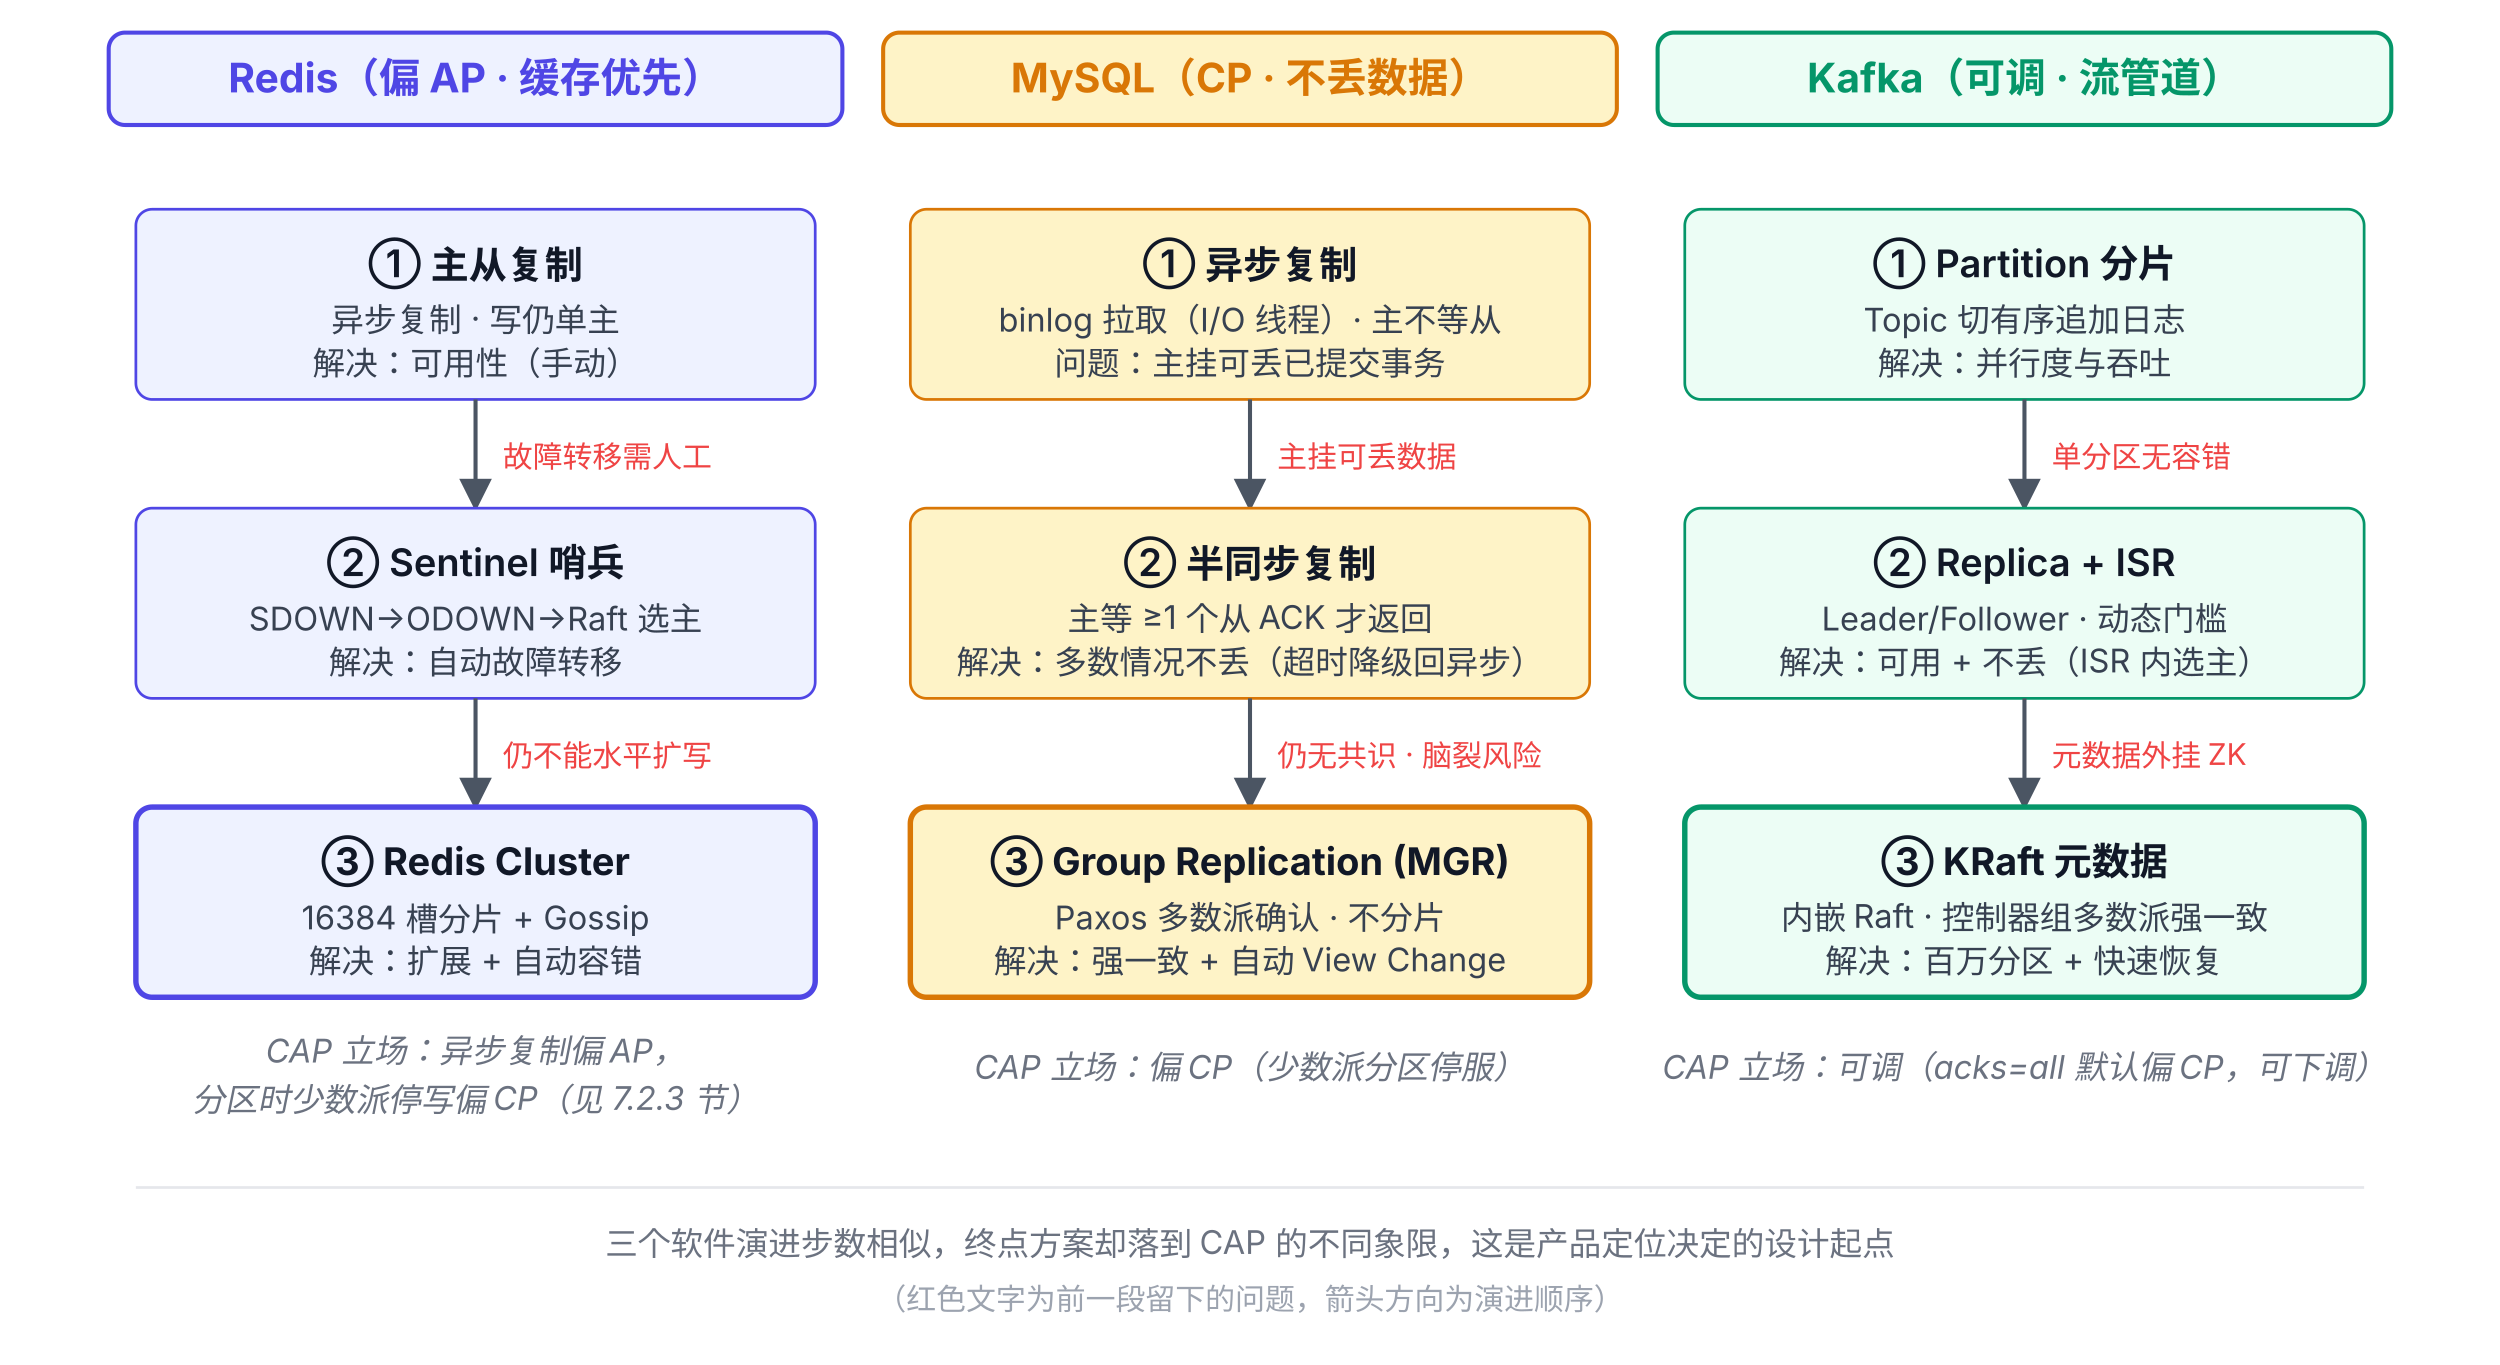
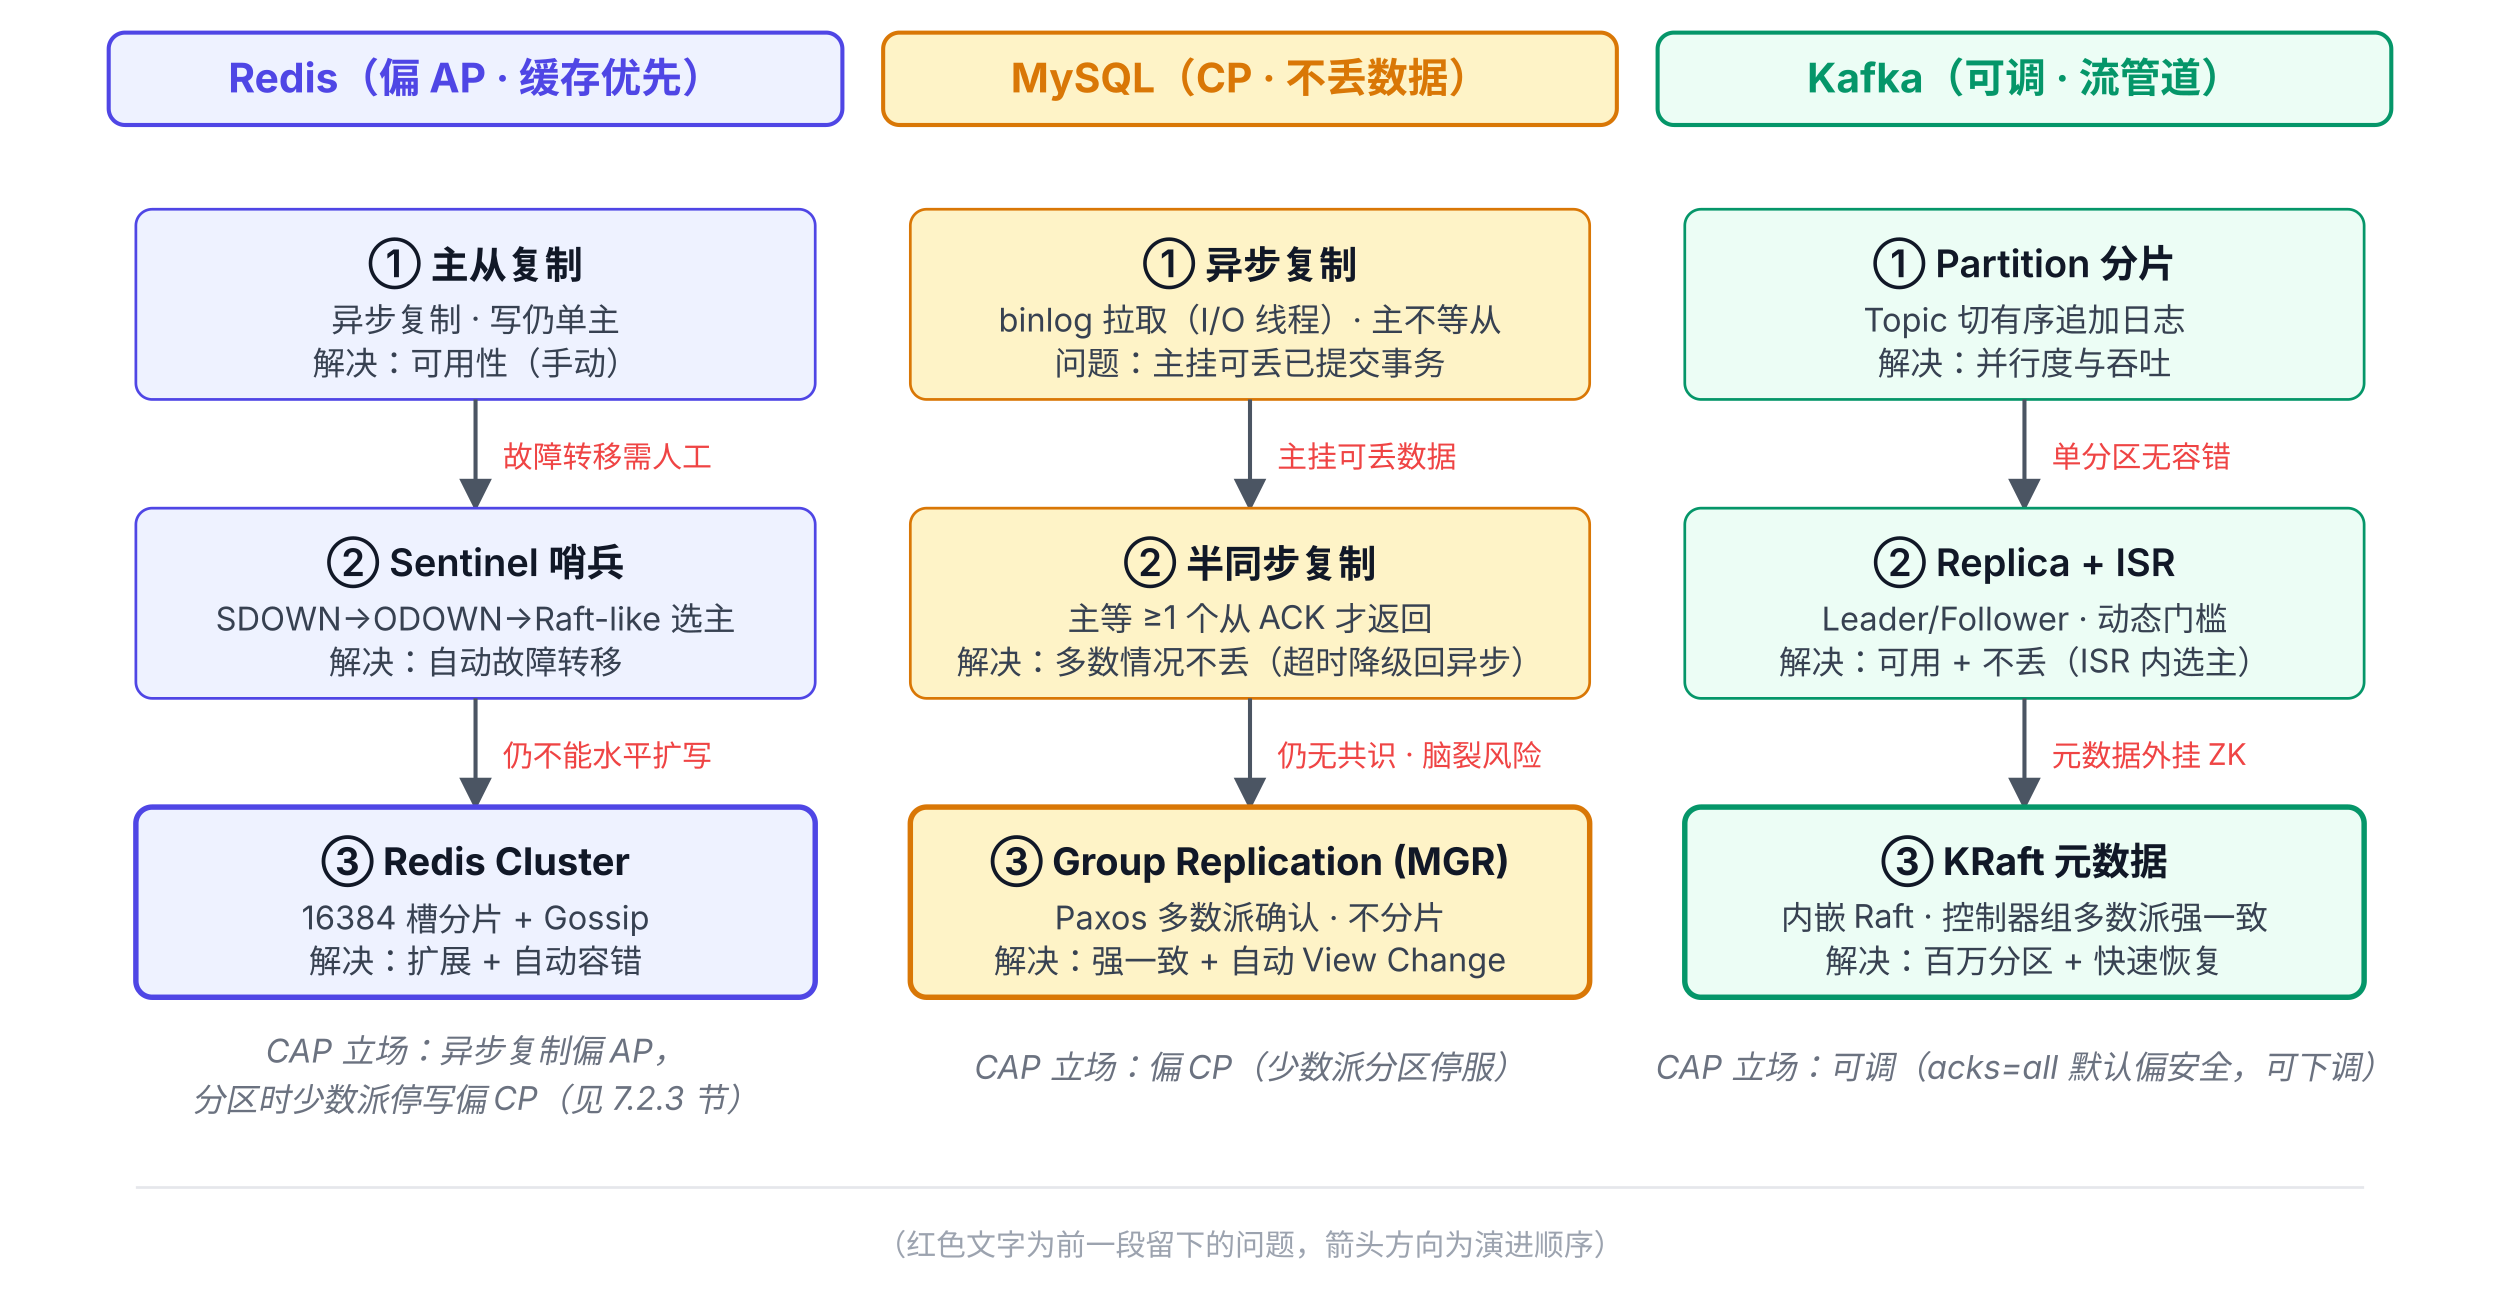
- <svg xmlns="http://www.w3.org/2000/svg" viewBox="0 58 920 502" font-family="system-ui, -apple-system, 'PingFang SC', 'Microsoft YaHei', sans-serif">
+ <svg xmlns="http://www.w3.org/2000/svg" viewBox="0 58 920 474" font-family="system-ui, -apple-system, 'PingFang SC', 'Microsoft YaHei', sans-serif">
  <defs>
    <marker id="arrow-gray" viewBox="0 0 10 10" refX="9" refY="5" markerWidth="8" markerHeight="8" orient="auto-start-reverse">
      <path d="M0,0 L10,5 L0,10 z" fill="#4B5563" />
    </marker>
  </defs>
  <rect x="40" y="70" width="270" height="34" rx="6" fill="#EEF2FF" stroke="#4F46E5" stroke-width="1.5" />
  <text x="175" y="92" text-anchor="middle" font-size="15" font-weight="700" fill="#4F46E5">Redis（偏 AP · 缓存优先）</text>
  <rect x="325" y="70" width="270" height="34" rx="6" fill="#FEF3C7" stroke="#D97706" stroke-width="1.5" />
  <text x="460" y="92" text-anchor="middle" font-size="15" font-weight="700" fill="#D97706">MySQL（CP · 不丢数据）</text>
  <rect x="610" y="70" width="270" height="34" rx="6" fill="#ECFDF5" stroke="#059669" stroke-width="1.5" />
  <text x="745" y="92" text-anchor="middle" font-size="15" font-weight="700" fill="#059669">Kafka（可调 · 流管道）</text>
  <rect x="50" y="135" width="250" height="70" rx="6" fill="#EEF2FF" stroke="#4F46E5" />
  <text x="175" y="160" text-anchor="middle" font-size="14" font-weight="600" fill="#111827">① 主从复制</text>
  <text x="175" y="180" text-anchor="middle" font-size="12" fill="#374151">异步复制 · 写仍单主</text>
  <text x="175" y="196" text-anchor="middle" font-size="12" fill="#374151">解决：可用性（手动）</text>
  <line x1="175" y1="205" x2="175" y2="245" stroke="#4B5563" stroke-width="1.5" marker-end="url(#arrow-gray)" />
  <text x="185" y="230" font-size="11" fill="#EF4444">故障转移需人工</text>
  <rect x="50" y="245" width="250" height="70" rx="6" fill="#EEF2FF" stroke="#4F46E5" />
  <text x="175" y="270" text-anchor="middle" font-size="14" font-weight="600" fill="#111827">② Sentinel 哨兵</text>
-   <text x="175" y="290" text-anchor="middle" font-size="12" fill="#374151">SDOWN→ODOWN→Raft 选主</text>
+   <text x="175" y="290" text-anchor="middle" font-size="12" fill="#374151">SDOWN→ODOWN→Raft-like 选主</text>
  <text x="175" y="306" text-anchor="middle" font-size="12" fill="#374151">解决：自动故障转移</text>
  <line x1="175" y1="315" x2="175" y2="355" stroke="#4B5563" stroke-width="1.5" marker-end="url(#arrow-gray)" />
  <text x="185" y="340" font-size="11" fill="#EF4444">仍不能水平扩写</text>
  <rect x="50" y="355" width="250" height="70" rx="6" fill="#EEF2FF" stroke="#4F46E5" stroke-width="2" />
  <text x="175" y="380" text-anchor="middle" font-size="14" font-weight="700" fill="#111827">③ Redis Cluster</text>
  <text x="175" y="400" text-anchor="middle" font-size="12" fill="#374151">16384 槽分片 + Gossip</text>
  <text x="175" y="416" text-anchor="middle" font-size="12" fill="#374151">解决：扩展 + 自动容错</text>
  <text x="175" y="449" text-anchor="middle" font-size="12" font-style="italic" fill="#6B7280">CAP 立场：异步复制偏 AP，</text>
  <text x="175" y="467" text-anchor="middle" font-size="12" font-style="italic" fill="#6B7280">分区时少数派停写偏 CP（见 7.2.3 节）</text>
  <rect x="335" y="135" width="250" height="70" rx="6" fill="#FEF3C7" stroke="#D97706" />
  <text x="460" y="160" text-anchor="middle" font-size="14" font-weight="600" fill="#111827">① 异步复制</text>
  <text x="460" y="180" text-anchor="middle" font-size="12" fill="#374151">binlog 拉取（I/O 线程）· 主不等从</text>
  <text x="460" y="196" text-anchor="middle" font-size="12" fill="#374151">问题：主挂可丢已提交事务</text>
  <line x1="460" y1="205" x2="460" y2="245" stroke="#4B5563" stroke-width="1.5" marker-end="url(#arrow-gray)" />
  <text x="470" y="230" font-size="11" fill="#EF4444">主挂可丢数据</text>
  <rect x="335" y="245" width="250" height="70" rx="6" fill="#FEF3C7" stroke="#D97706" />
  <text x="460" y="270" text-anchor="middle" font-size="14" font-weight="600" fill="#111827">② 半同步复制</text>
  <text x="460" y="290" text-anchor="middle" font-size="12" fill="#374151">主等 ≥1 个从 ACK 才返回</text>
  <text x="460" y="306" text-anchor="middle" font-size="12" fill="#374151">解决：多数情况不丢（超时降级回异步）</text>
  <line x1="460" y1="315" x2="460" y2="355" stroke="#4B5563" stroke-width="1.5" marker-end="url(#arrow-gray)" />
  <text x="470" y="340" font-size="11" fill="#EF4444">仍无共识 · 脑裂风险</text>
  <rect x="335" y="355" width="250" height="70" rx="6" fill="#FEF3C7" stroke="#D97706" stroke-width="2" />
  <text x="460" y="380" text-anchor="middle" font-size="14" font-weight="700" fill="#111827">③ Group Replication (MGR)</text>
  <text x="460" y="400" text-anchor="middle" font-size="12" fill="#374151">Paxos 多数派确认 · 不分片</text>
  <text x="460" y="416" text-anchor="middle" font-size="12" fill="#374151">解决：强一致 + 自动 View Change</text>
  <text x="460" y="455" text-anchor="middle" font-size="12" font-style="italic" fill="#6B7280">CAP 立场：偏 CP（少数派分区停服）</text>
  <rect x="620" y="135" width="250" height="70" rx="6" fill="#ECFDF5" stroke="#059669" />
  <text x="745" y="160" text-anchor="middle" font-size="14" font-weight="600" fill="#111827">① Partition 分片</text>
  <text x="745" y="180" text-anchor="middle" font-size="12" fill="#374151">Topic 切有序追加日志</text>
  <text x="745" y="196" text-anchor="middle" font-size="12" fill="#374151">解决：并行度与吞吐</text>
  <line x1="745" y1="205" x2="745" y2="245" stroke="#4B5563" stroke-width="1.5" marker-end="url(#arrow-gray)" />
  <text x="755" y="230" font-size="11" fill="#EF4444">单分区无容错</text>
  <rect x="620" y="245" width="250" height="70" rx="6" fill="#ECFDF5" stroke="#059669" />
  <text x="745" y="270" text-anchor="middle" font-size="14" font-weight="600" fill="#111827">② Replica + ISR</text>
  <text x="745" y="290" text-anchor="middle" font-size="12" fill="#374151">Leader/Follower · 动态门槛</text>
  <text x="745" y="306" text-anchor="middle" font-size="12" fill="#374151">解决：可用 + 不丢（ISR 内选主）</text>
  <line x1="745" y1="315" x2="745" y2="355" stroke="#4B5563" stroke-width="1.5" marker-end="url(#arrow-gray)" />
  <text x="755" y="340" font-size="11" fill="#EF4444">元数据外挂 ZK</text>
  <rect x="620" y="355" width="250" height="70" rx="6" fill="#ECFDF5" stroke="#059669" stroke-width="2" />
  <text x="745" y="380" text-anchor="middle" font-size="14" font-weight="700" fill="#111827">③ KRaft 元数据</text>
  <text x="745" y="400" text-anchor="middle" font-size="12" fill="#374151">内嵌 Raft · 控制器组多数派强一致</text>
  <text x="745" y="416" text-anchor="middle" font-size="12" fill="#374151">解决：百万分区 + 快速恢复</text>
-   <text x="745" y="455" text-anchor="middle" font-size="12" font-style="italic" fill="#6B7280">CAP 立场：可调（acks=all 默认偏 CP，可下调）</text>
+   <text x="745" y="455" text-anchor="middle" font-size="12" font-style="italic" fill="#6B7280">CAP 立场：可调（acks=all 默认偏安全，可下调）</text>
  <line x1="50" y1="495" x2="870" y2="495" stroke="#E5E7EB" stroke-width="1" />
-   <text x="460" y="520" text-anchor="middle" font-size="12" fill="#6B7280">
-     三个软件演进步数相似，终点方案却落到 CAP 的不同象限，这是产品定位决定的设计起点
-   </text>
-   <text x="460" y="540" text-anchor="middle" font-size="11" fill="#9CA3AF">（红色文字为前一段留下的问题，箭头方向为演进顺序）</text>
+   <text x="460" y="520" text-anchor="middle" font-size="11" fill="#9CA3AF">（红色文字为前一段留下的问题，箭头方向为演进顺序）</text>
</svg>
